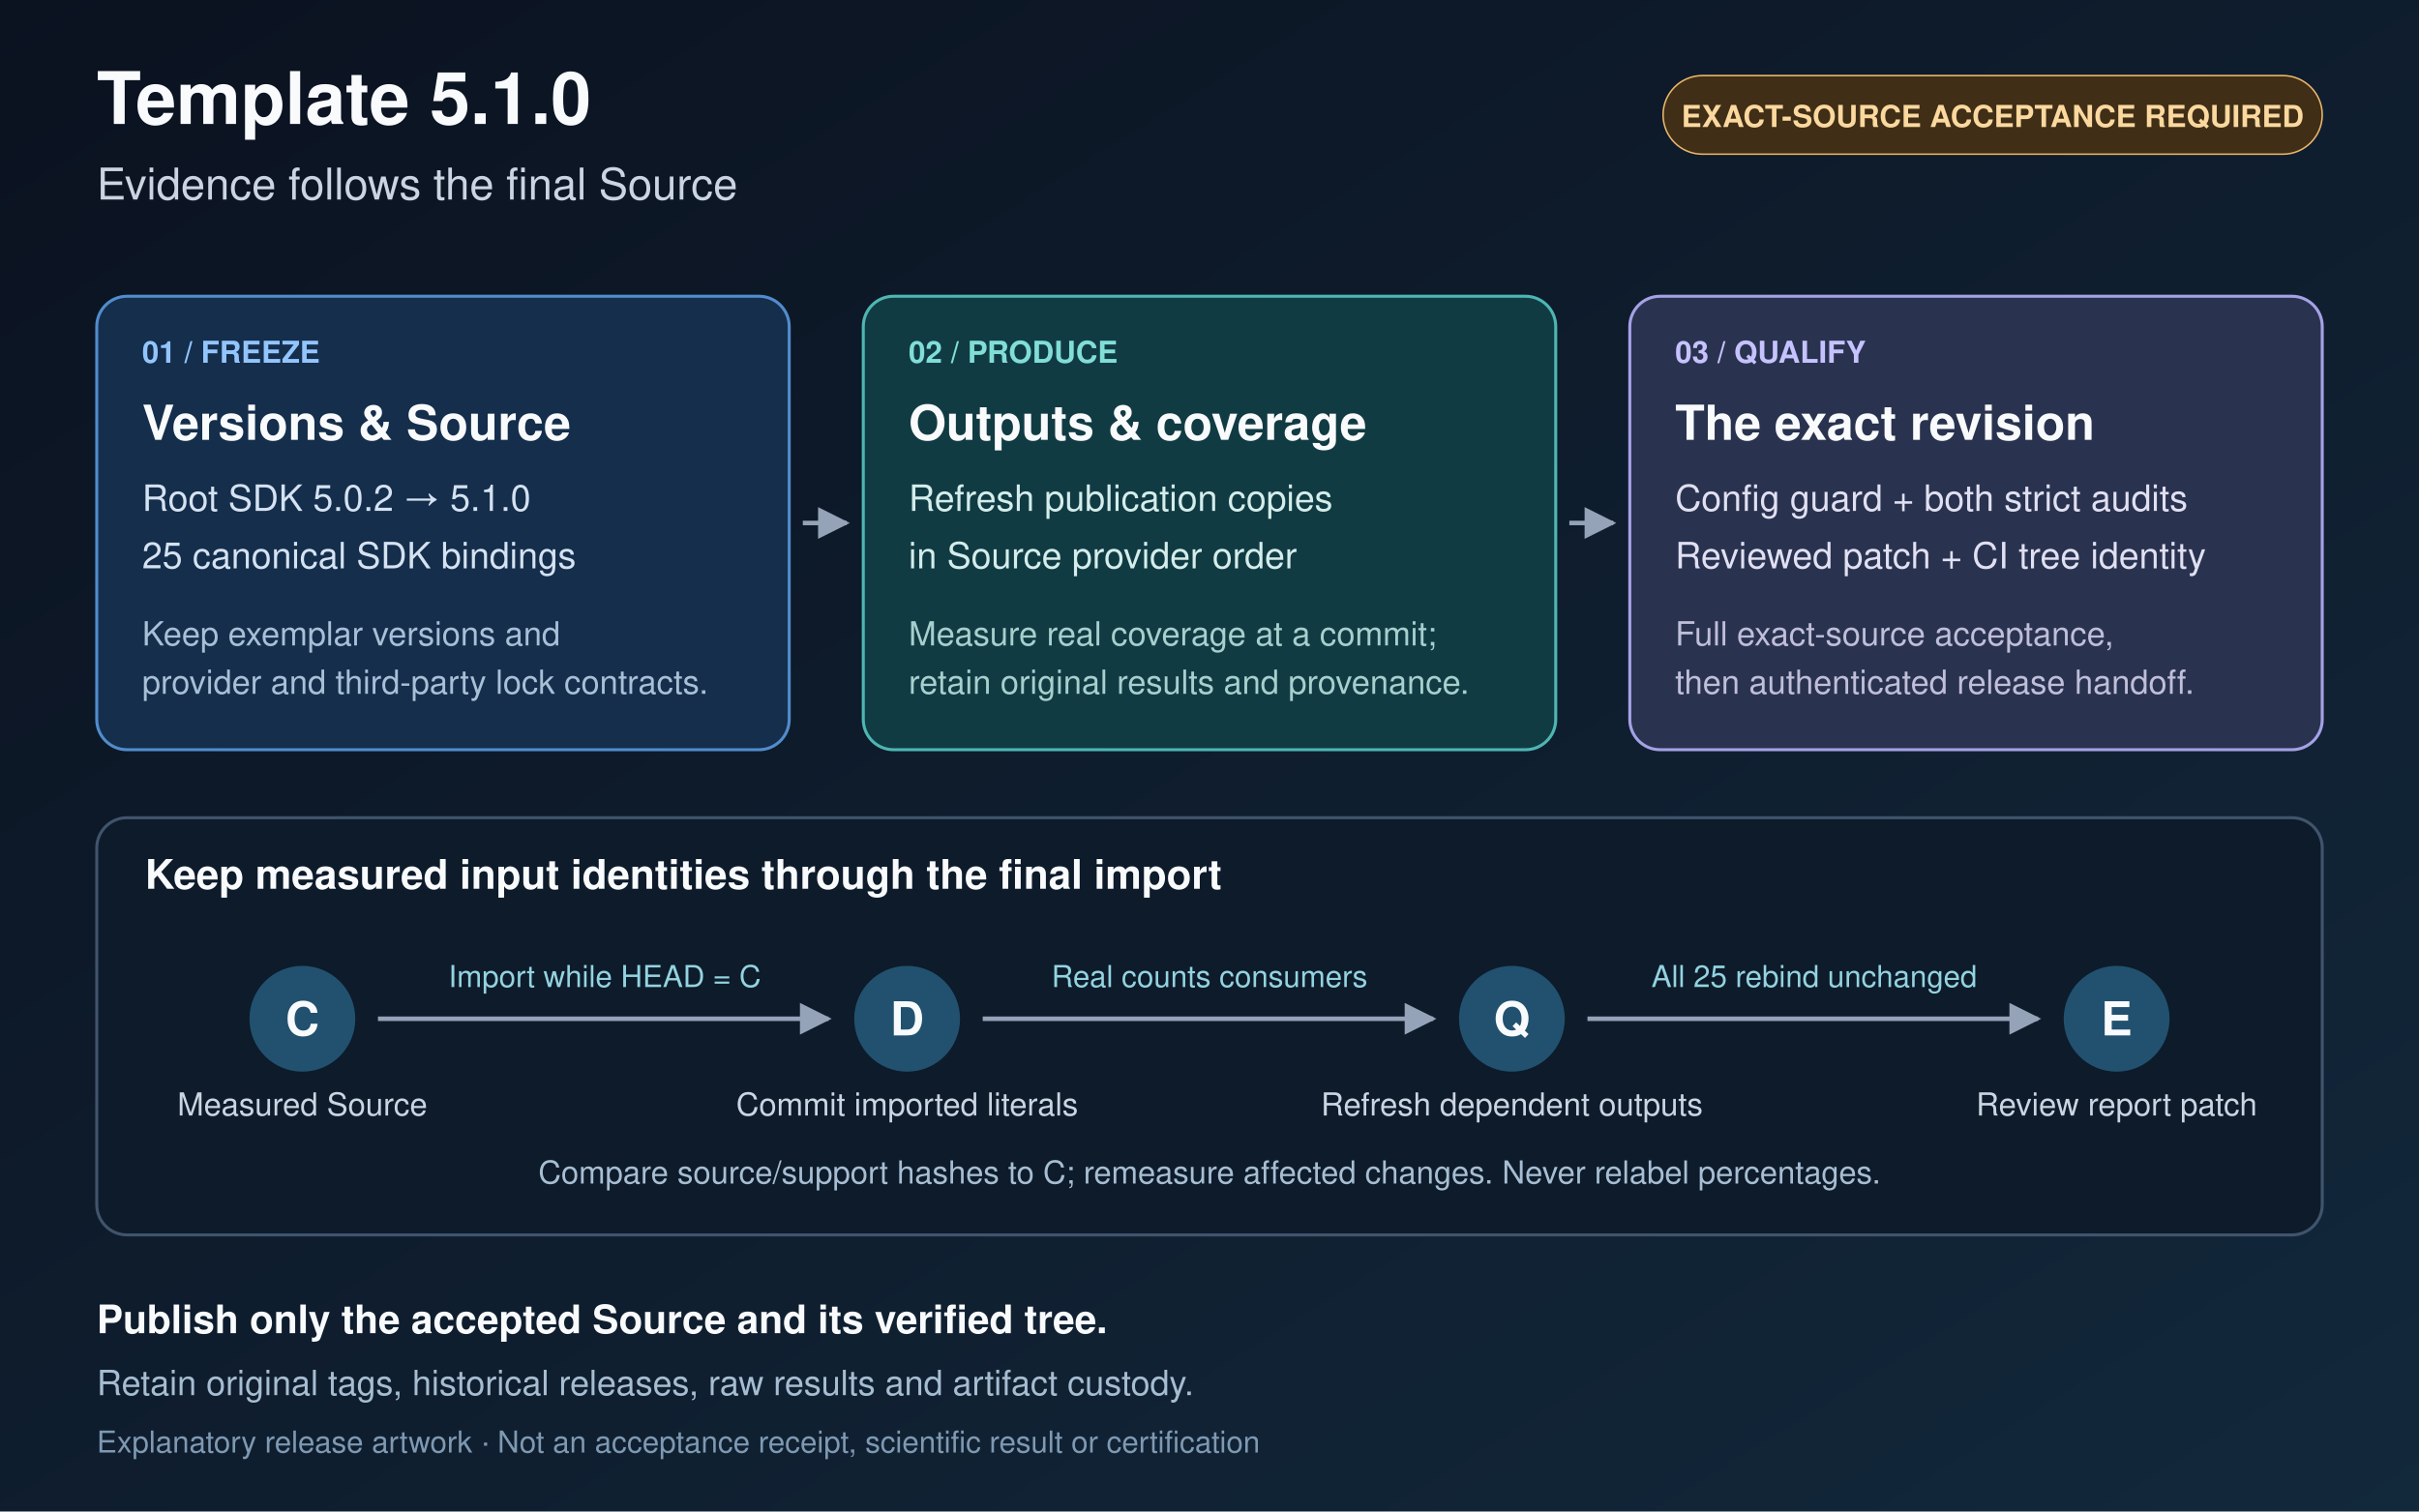
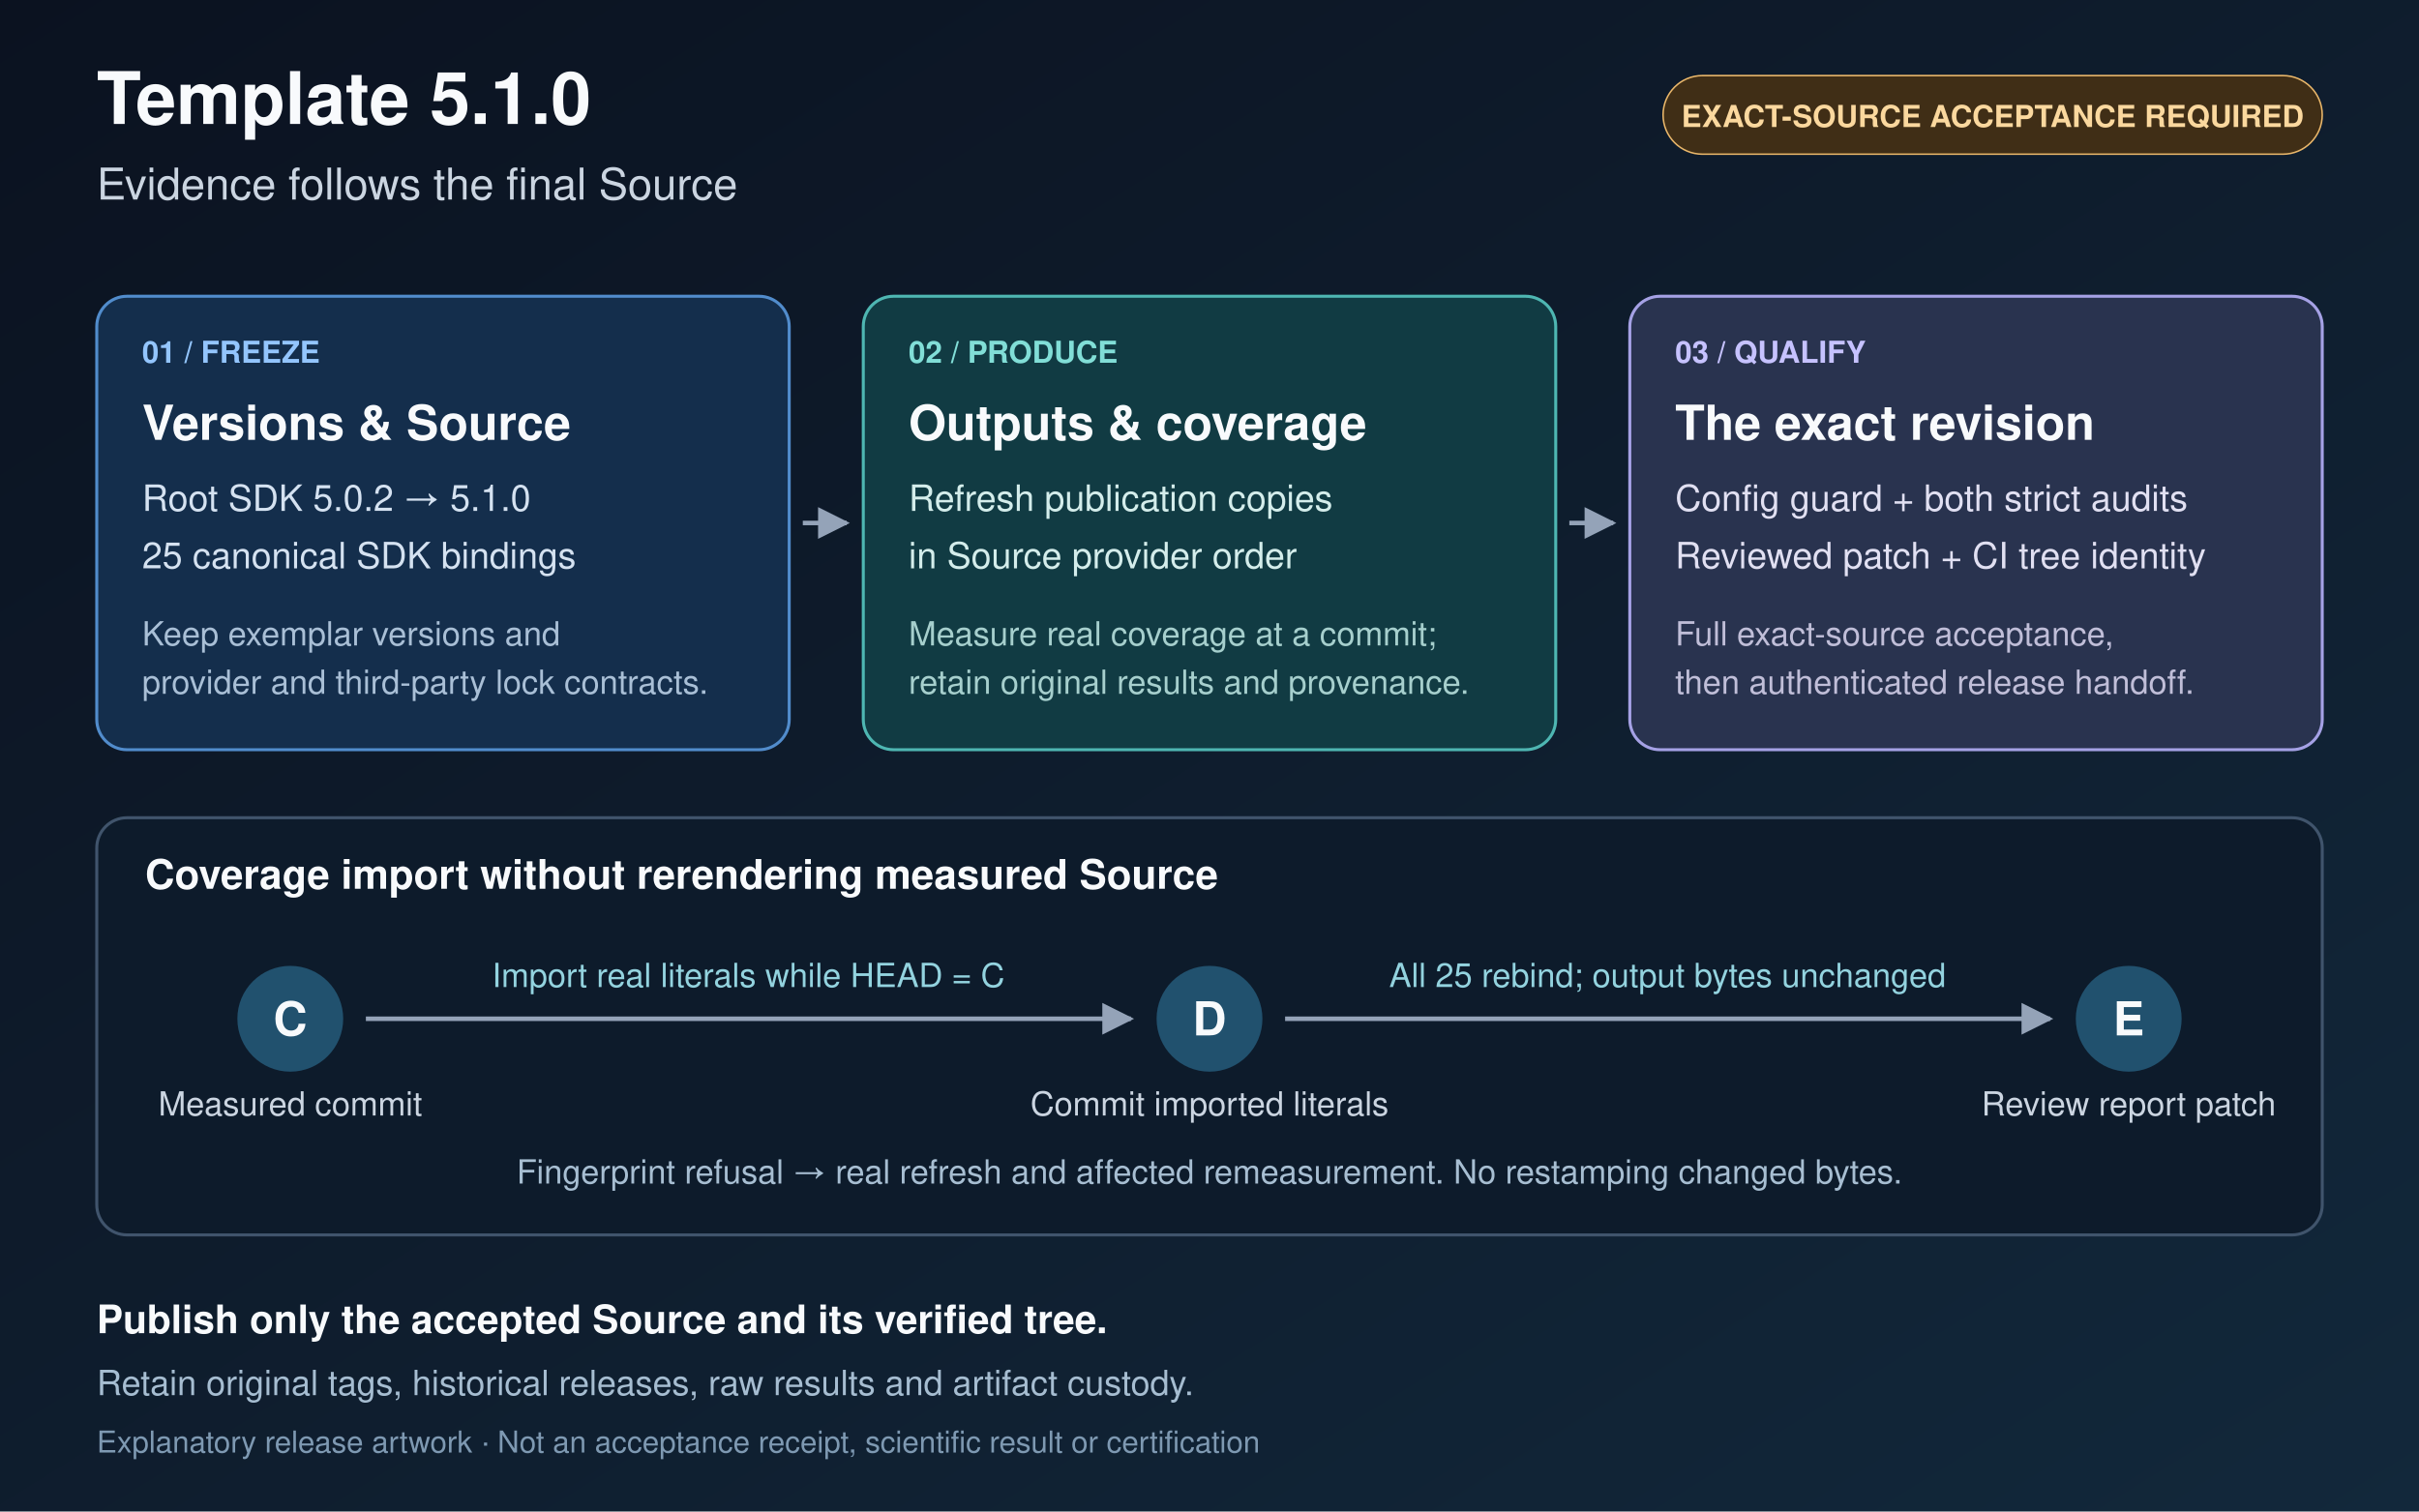
<svg xmlns="http://www.w3.org/2000/svg" width="1600" height="1000" viewBox="0 0 1600 1000" role="img" aria-labelledby="title description">
  <defs>
    <linearGradient id="background" x2="1" y2="1">
      <stop stop-color="#0b1220" />
      <stop offset="1" stop-color="#12283b" />
    </linearGradient>
    <marker id="arrow" viewBox="0 0 10 10" refX="9" refY="5" markerWidth="7" markerHeight="7" orient="auto-start-reverse">
      <path d="M0 0L10 5L0 10Z" fill="#94a3b8" />
    </marker>
  </defs>
  <rect width="1600" height="1000" fill="url(#background)" />
  <g font-family="Helvetica, Arial, sans-serif">
    <text x="64" y="82" fill="#f8fafc" font-size="48" font-weight="700">Template 5.1.0</text>
    <text x="64" y="132" fill="#cbd5e1" font-size="29">Evidence follows the final Source</text>
    <rect x="1100" y="50" width="436" height="52" rx="26" fill="#402e16" stroke="#eab76a" />
    <text x="1318" y="84" fill="#fbd89e" font-size="20" font-weight="700" text-anchor="middle">EXACT-SOURCE ACCEPTANCE REQUIRED</text>
    <g>
      <rect x="64" y="196" width="458" height="300" rx="20" fill="#142e4c" stroke="#518ccc" stroke-width="2" />
      <text x="94" y="240" fill="#93c5fd" font-size="20" font-weight="700">01 / FREEZE</text>
      <text x="94" y="291" fill="#f8fafc" font-size="32" font-weight="700">Versions &amp; Source</text>
      <text x="94" y="338" fill="#d5e2f1" font-size="24">Root SDK 5.0.2 → 5.1.0</text>
      <text x="94" y="376" fill="#d5e2f1" font-size="24">25 canonical SDK bindings</text>
      <text x="94" y="427" fill="#a9bfd6" font-size="22">Keep exemplar versions and</text>
      <text x="94" y="459" fill="#a9bfd6" font-size="22">provider and third-party lock contracts.</text>
      <rect x="571" y="196" width="458" height="300" rx="20" fill="#113b43" stroke="#4eb6b2" stroke-width="2" />
      <text x="601" y="240" fill="#81ded7" font-size="20" font-weight="700">02 / PRODUCE</text>
      <text x="601" y="291" fill="#f8fafc" font-size="32" font-weight="700">Outputs &amp; coverage</text>
      <text x="601" y="338" fill="#d4edeb" font-size="24">Refresh publication copies</text>
      <text x="601" y="376" fill="#d4edeb" font-size="24">in Source provider order</text>
      <text x="601" y="427" fill="#a6cfcd" font-size="22">Measure real coverage at a commit;</text>
      <text x="601" y="459" fill="#a6cfcd" font-size="22">retain original results and provenance.</text>
      <rect x="1078" y="196" width="458" height="300" rx="20" fill="#29334f" stroke="#a5a1e5" stroke-width="2" />
      <text x="1108" y="240" fill="#c6c2ff" font-size="20" font-weight="700">03 / QUALIFY</text>
      <text x="1108" y="291" fill="#f8fafc" font-size="32" font-weight="700">The exact revision</text>
      <text x="1108" y="338" fill="#e1e0f2" font-size="24">Config guard + both strict audits</text>
      <text x="1108" y="376" fill="#e1e0f2" font-size="24">Reviewed patch + CI tree identity</text>
      <text x="1108" y="427" fill="#c0bed8" font-size="22">Full exact-source acceptance,</text>
      <text x="1108" y="459" fill="#c0bed8" font-size="22">then authenticated release handoff.</text>
    </g>
    <g stroke="#94a3b8" stroke-width="3" marker-end="url(#arrow)">
      <path d="M531 346H560" />
      <path d="M1038 346H1067" />
    </g>
    <rect x="64" y="541" width="1472" height="276" rx="20" fill="#0d1b2b" stroke="#40546c" stroke-width="2" />
-     <text x="96" y="588" fill="#f8fafc" font-size="27" font-weight="700">Keep measured input identities through the final import</text>
+     <text x="96" y="588" fill="#f8fafc" font-size="27" font-weight="700">Coverage import without rerendering measured Source</text>
    <g text-anchor="middle">
-       <circle cx="200" cy="674" r="35" fill="#21516e" />
-       <text x="200" y="685" fill="#f8fafc" font-size="31" font-weight="700">C</text>
-       <text x="200" y="738" fill="#cbd5e1" font-size="21">Measured Source</text>
-       <circle cx="600" cy="674" r="35" fill="#21516e" />
-       <text x="600" y="685" fill="#f8fafc" font-size="31" font-weight="700">D</text>
-       <text x="600" y="738" fill="#cbd5e1" font-size="21">Commit imported literals</text>
-       <circle cx="1000" cy="674" r="35" fill="#21516e" />
-       <text x="1000" y="685" fill="#f8fafc" font-size="31" font-weight="700">Q</text>
-       <text x="1000" y="738" fill="#cbd5e1" font-size="21">Refresh dependent outputs</text>
-       <circle cx="1400" cy="674" r="35" fill="#21516e" />
-       <text x="1400" y="685" fill="#f8fafc" font-size="31" font-weight="700">E</text>
-       <text x="1400" y="738" fill="#cbd5e1" font-size="21">Review report patch</text>
+       <circle cx="192" cy="674" r="35" fill="#21516e" />
+       <text x="192" y="685" fill="#f8fafc" font-size="31" font-weight="700">C</text>
+       <text x="192" y="738" fill="#cbd5e1" font-size="22">Measured commit</text>
+       <circle cx="800" cy="674" r="35" fill="#21516e" />
+       <text x="800" y="685" fill="#f8fafc" font-size="31" font-weight="700">D</text>
+       <text x="800" y="738" fill="#cbd5e1" font-size="22">Commit imported literals</text>
+       <circle cx="1408" cy="674" r="35" fill="#21516e" />
+       <text x="1408" y="685" fill="#f8fafc" font-size="31" font-weight="700">E</text>
+       <text x="1408" y="738" fill="#cbd5e1" font-size="22">Review report patch</text>
    </g>
    <g stroke="#94a3b8" stroke-width="3" marker-end="url(#arrow)">
-       <path d="M250 674H548" />
-       <path d="M650 674H948" />
-       <path d="M1050 674H1348" />
+       <path d="M242 674H748" />
+       <path d="M850 674H1356" />
    </g>
-     <text x="400" y="653" fill="#93d3df" font-size="20" text-anchor="middle">Import while HEAD = C</text>
-     <text x="800" y="653" fill="#93d3df" font-size="20" text-anchor="middle">Real counts consumers</text>
-     <text x="1200" y="653" fill="#93d3df" font-size="20" text-anchor="middle">All 25 rebind unchanged</text>
-     <text x="800" y="783" fill="#a7bed2" font-size="21" text-anchor="middle">Compare source/support hashes to C; remeasure affected changes. Never relabel percentages.</text>
+     <text x="495" y="653" fill="#93d3df" font-size="22" text-anchor="middle">Import real literals while HEAD = C</text>
+     <text x="1103" y="653" fill="#93d3df" font-size="22" text-anchor="middle">All 25 rebind; output bytes unchanged</text>
+     <text x="800" y="783" fill="#a7bed2" font-size="22" text-anchor="middle">Fingerprint refusal → real refresh and affected remeasurement. No restamping changed bytes.</text>
    <text x="64" y="882" fill="#f8fafc" font-size="26" font-weight="700">Publish only the accepted Source and its verified tree.</text>
    <text x="64" y="923" fill="#a6bdd1" font-size="23">Retain original tags, historical releases, raw results and artifact custody.</text>
    <text x="64" y="961" fill="#7e99b2" font-size="20">Explanatory release artwork · Not an acceptance receipt, scientific result or certification</text>
  </g>
</svg>
